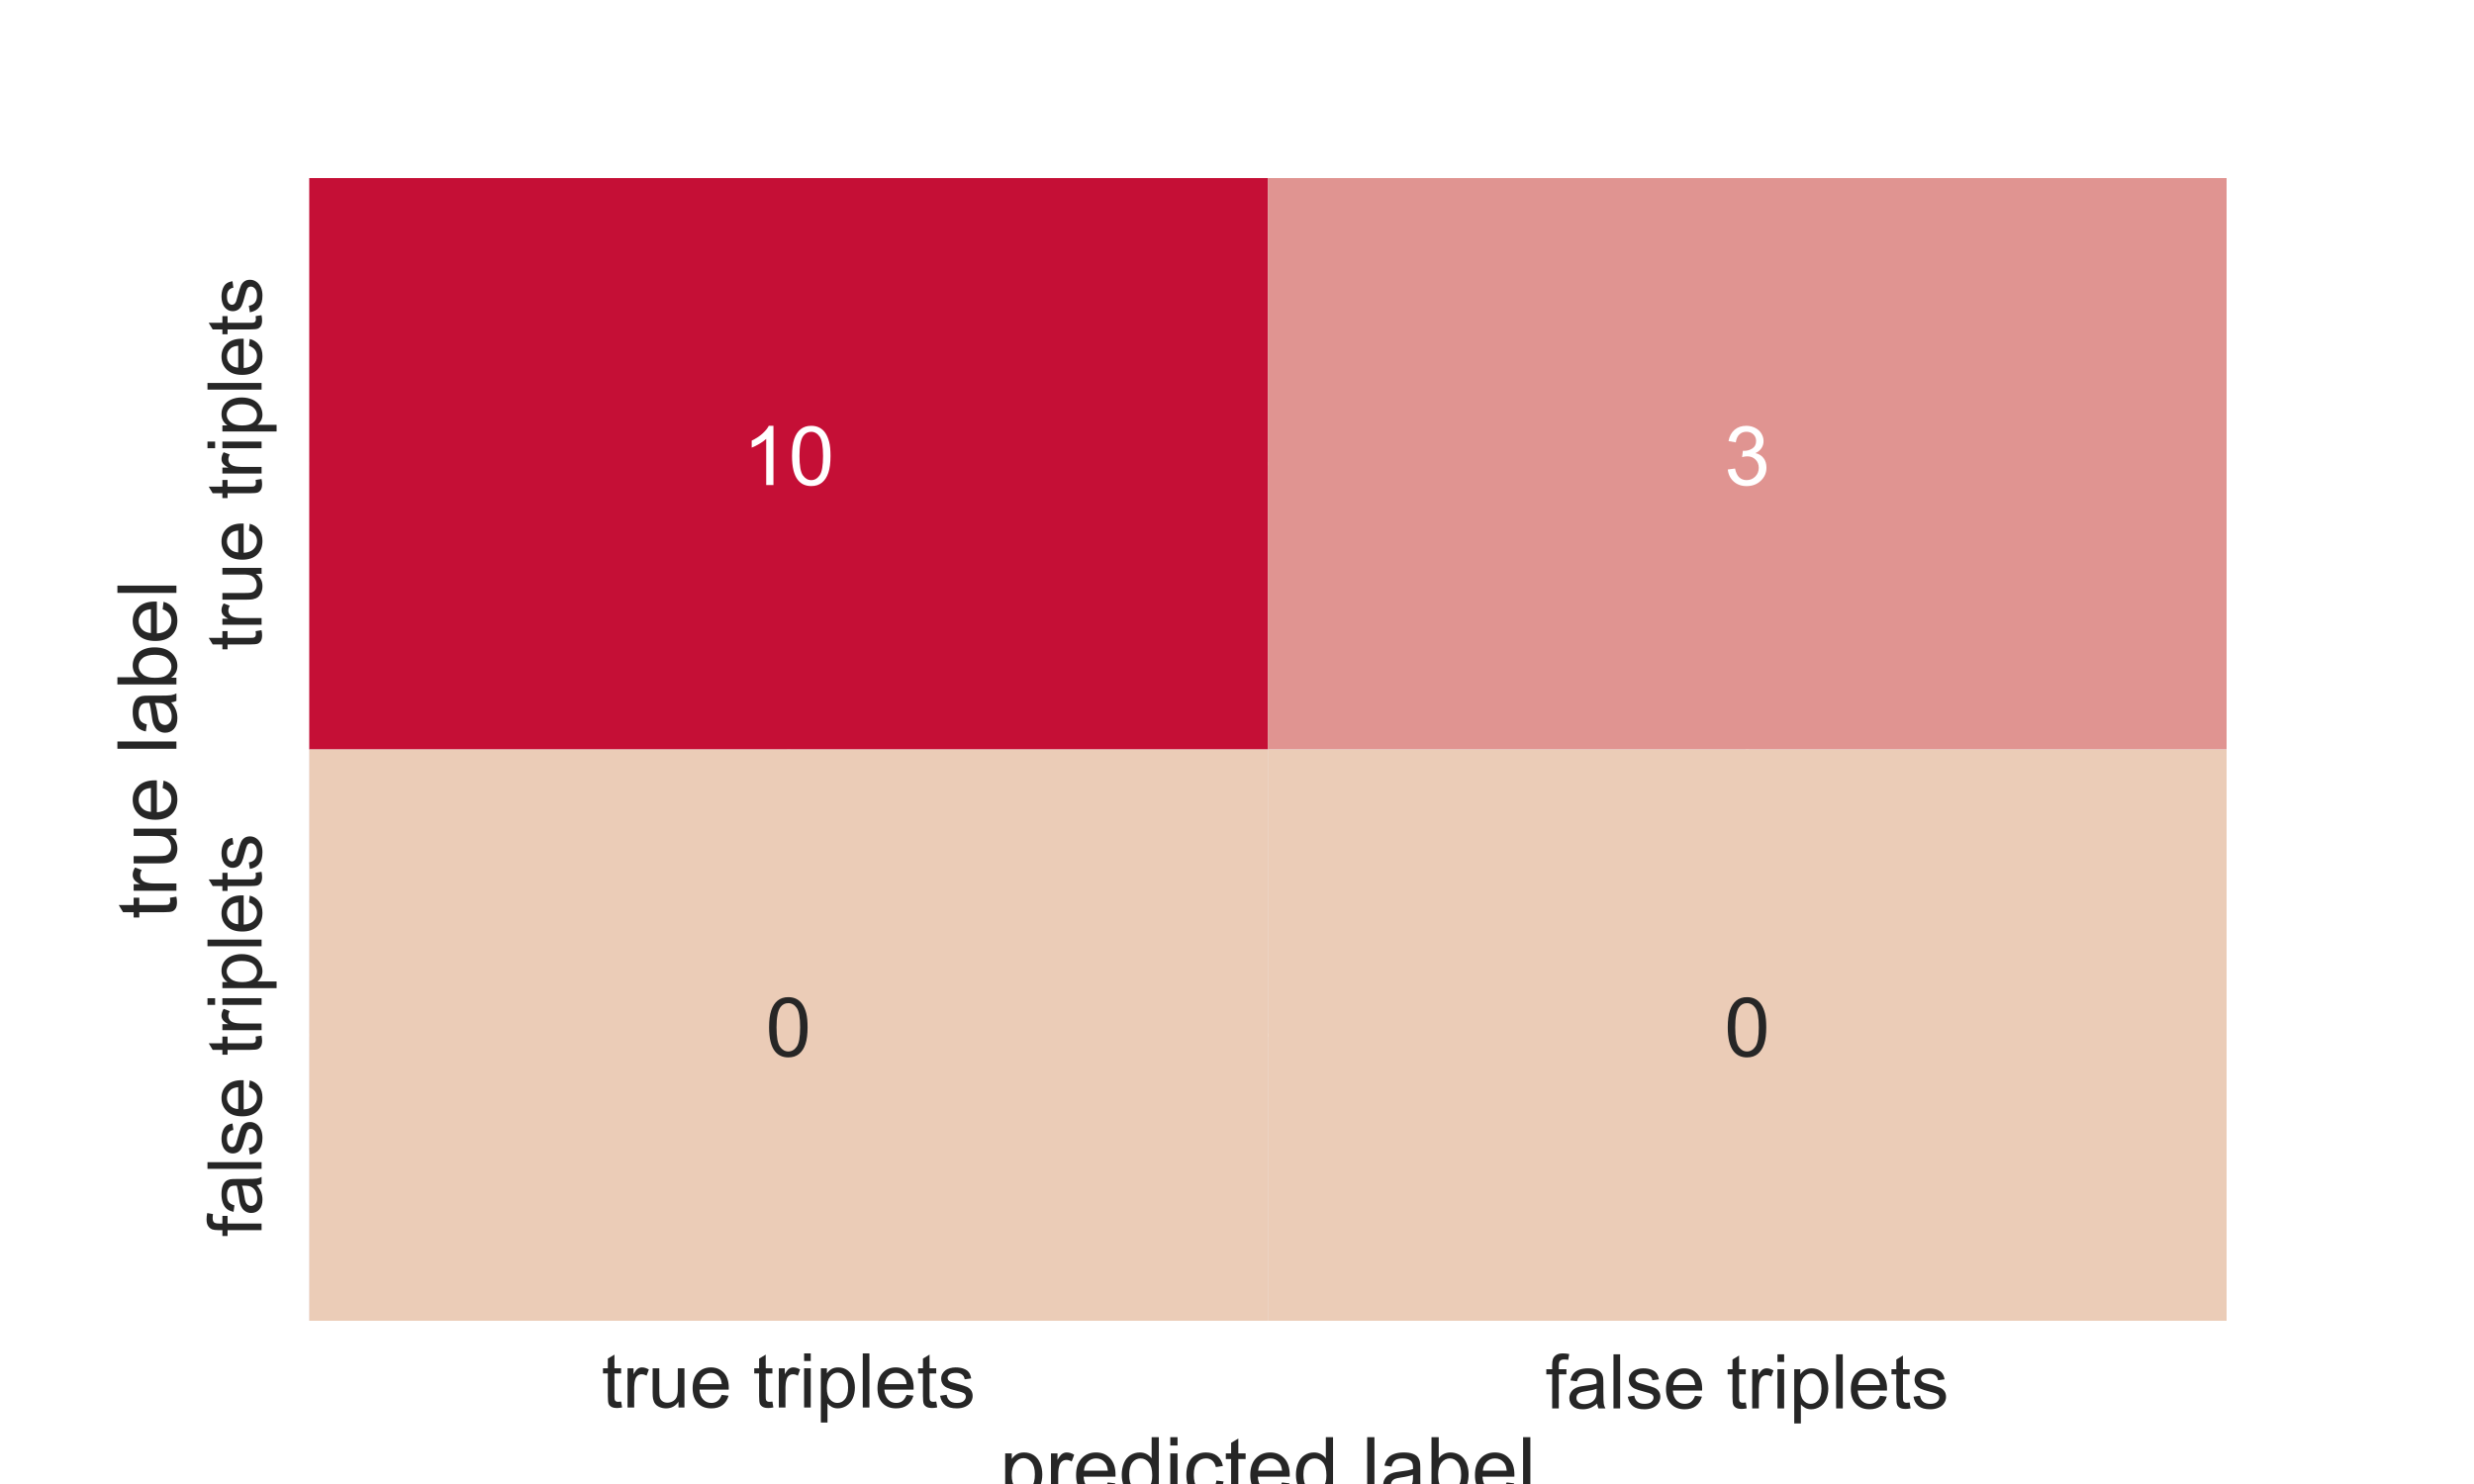
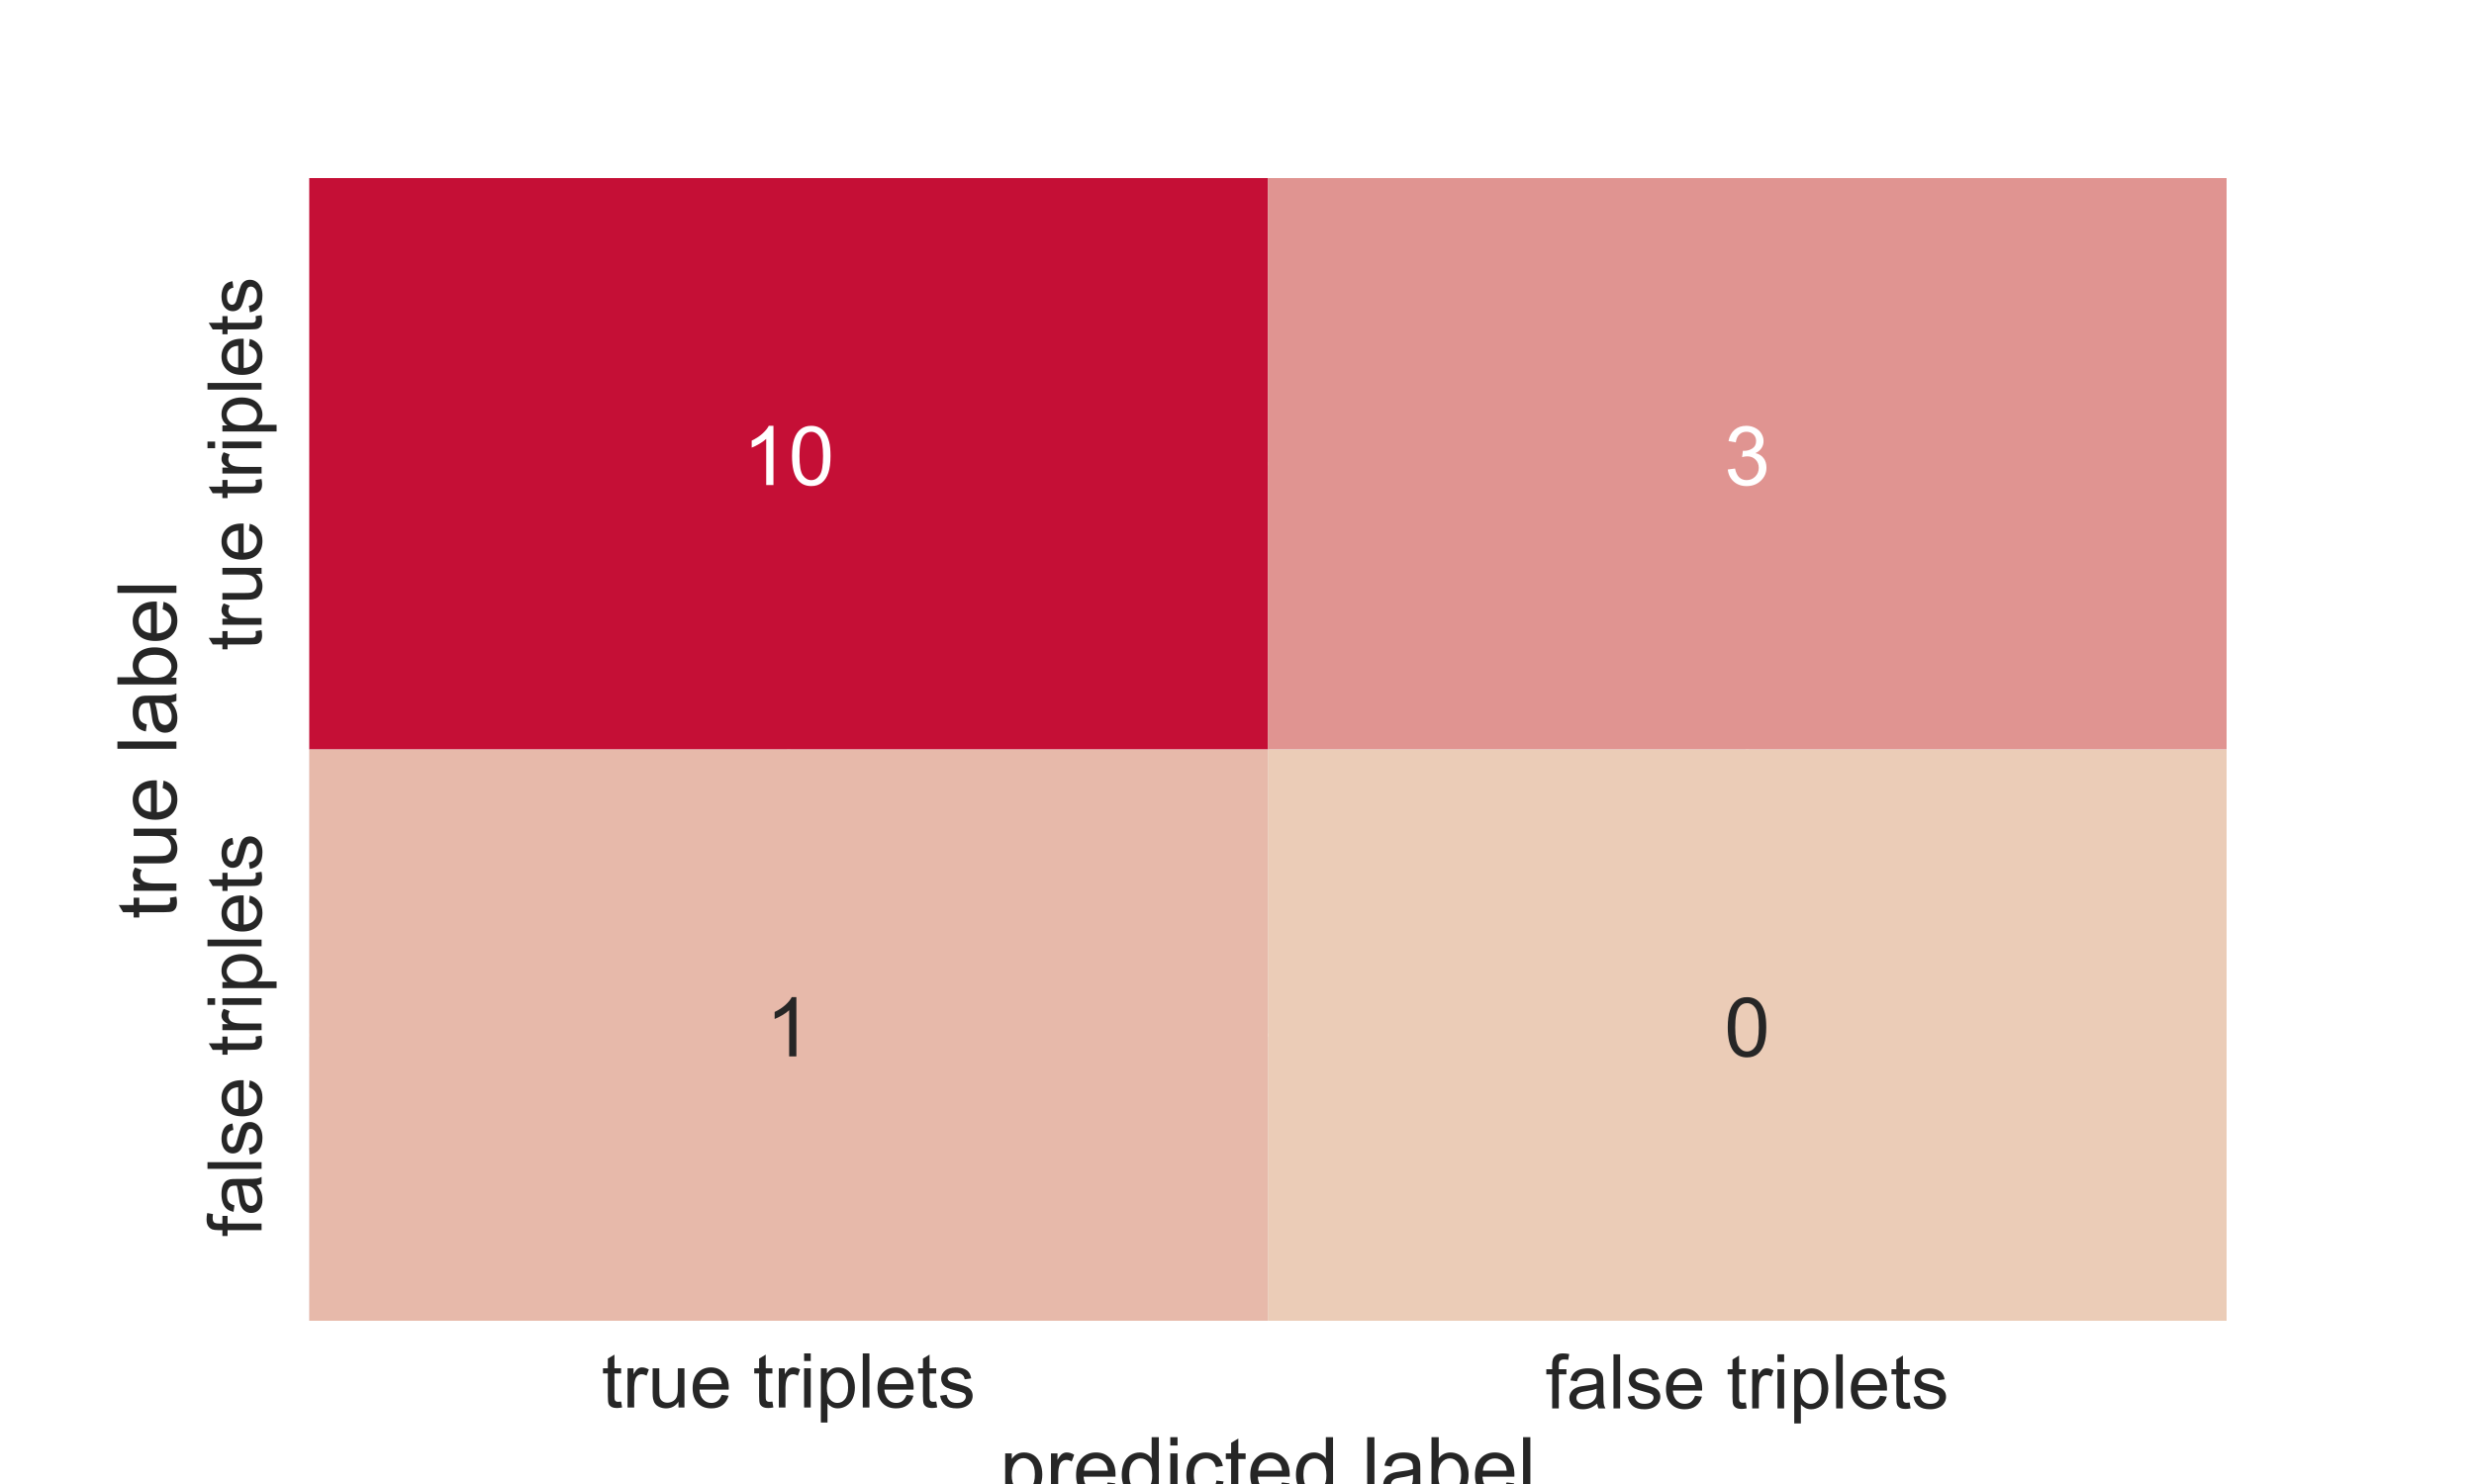
<svg xmlns="http://www.w3.org/2000/svg" xmlns:xlink="http://www.w3.org/1999/xlink" width="720pt" height="432pt" viewBox="0 0 720 432" version="1.1">
  <defs>
    <style type="text/css">*{stroke-linejoin: round; stroke-linecap: butt}</style>
  </defs>
  <g id="figure_1">
    <g id="patch_1">
      <path d="M 0 432  L 720 432  L 720 0  L 0 0  z " style="fill: #ffffff" />
    </g>
    <g id="axes_1">
      <g id="patch_2">
        <path d="M 90 384.48  L 648 384.48  L 648 51.84  L 90 51.84  z " style="fill: #eaeaf2" />
      </g>
      <g id="matplotlib.axis_1">
        <g id="xtick_1">
          <g id="line2d_1">
-             <path d="M 229.5 384.48  L 229.5 51.84  " clip-path="url(#pe668a336be)" style="fill: none; stroke: #ffffff; stroke-linecap: round" />
+             <path d="M 229.5 384.48  L 229.5 51.84  " clip-path="url(#p6e86c704be)" style="fill: none; stroke: #ffffff; stroke-linecap: round" />
          </g>
          <g id="text_1">
            <g style="fill: #262626" transform="translate(175.0947 409.7272) scale(0.22 -0.22)">
              <defs>
                <path id="ArialMT-74" d="M 1650 503  L 1731 6  Q 1494 -44 1306 -44  Q 1000 -44 831 53  Q 663 150 594 308  Q 525 466 525 972  L 525 2881  L 113 2881  L 113 3319  L 525 3319  L 525 4141  L 1084 4478  L 1084 3319  L 1650 3319  L 1650 2881  L 1084 2881  L 1084 941  Q 1084 700 1114 631  Q 1144 563 1211 522  Q 1278 481 1403 481  Q 1497 481 1650 503  z " transform="scale(0.015625)" />
                <path id="ArialMT-72" d="M 416 0  L 416 3319  L 922 3319  L 922 2816  Q 1116 3169 1280 3281  Q 1444 3394 1641 3394  Q 1925 3394 2219 3213  L 2025 2691  Q 1819 2813 1613 2813  Q 1428 2813 1281 2702  Q 1134 2591 1072 2394  Q 978 2094 978 1738  L 978 0  L 416 0  z " transform="scale(0.015625)" />
                <path id="ArialMT-75" d="M 2597 0  L 2597 488  Q 2209 -75 1544 -75  Q 1250 -75 995 37  Q 741 150 617 320  Q 494 491 444 738  Q 409 903 409 1263  L 409 3319  L 972 3319  L 972 1478  Q 972 1038 1006 884  Q 1059 663 1231 536  Q 1403 409 1656 409  Q 1909 409 2131 539  Q 2353 669 2445 892  Q 2538 1116 2538 1541  L 2538 3319  L 3100 3319  L 3100 0  L 2597 0  z " transform="scale(0.015625)" />
                <path id="ArialMT-65" d="M 2694 1069  L 3275 997  Q 3138 488 2766 206  Q 2394 -75 1816 -75  Q 1088 -75 661 373  Q 234 822 234 1631  Q 234 2469 665 2931  Q 1097 3394 1784 3394  Q 2450 3394 2872 2941  Q 3294 2488 3294 1666  Q 3294 1616 3291 1516  L 816 1516  Q 847 969 1125 678  Q 1403 388 1819 388  Q 2128 388 2347 550  Q 2566 713 2694 1069  z M 847 1978  L 2700 1978  Q 2663 2397 2488 2606  Q 2219 2931 1791 2931  Q 1403 2931 1139 2672  Q 875 2413 847 1978  z " transform="scale(0.015625)" />
                <path id="ArialMT-20" transform="scale(0.015625)" />
                <path id="ArialMT-69" d="M 425 3934  L 425 4581  L 988 4581  L 988 3934  L 425 3934  z M 425 0  L 425 3319  L 988 3319  L 988 0  L 425 0  z " transform="scale(0.015625)" />
                <path id="ArialMT-70" d="M 422 -1272  L 422 3319  L 934 3319  L 934 2888  Q 1116 3141 1344 3267  Q 1572 3394 1897 3394  Q 2322 3394 2647 3175  Q 2972 2956 3137 2557  Q 3303 2159 3303 1684  Q 3303 1175 3120 767  Q 2938 359 2589 142  Q 2241 -75 1856 -75  Q 1575 -75 1351 44  Q 1128 163 984 344  L 984 -1272  L 422 -1272  z M 931 1641  Q 931 1000 1190 694  Q 1450 388 1819 388  Q 2194 388 2461 705  Q 2728 1022 2728 1688  Q 2728 2322 2467 2637  Q 2206 2953 1844 2953  Q 1484 2953 1207 2617  Q 931 2281 931 1641  z " transform="scale(0.015625)" />
                <path id="ArialMT-6c" d="M 409 0  L 409 4581  L 972 4581  L 972 0  L 409 0  z " transform="scale(0.015625)" />
                <path id="ArialMT-73" d="M 197 991  L 753 1078  Q 800 744 1014 566  Q 1228 388 1613 388  Q 2000 388 2187 545  Q 2375 703 2375 916  Q 2375 1106 2209 1216  Q 2094 1291 1634 1406  Q 1016 1563 777 1677  Q 538 1791 414 1992  Q 291 2194 291 2438  Q 291 2659 392 2848  Q 494 3038 669 3163  Q 800 3259 1026 3326  Q 1253 3394 1513 3394  Q 1903 3394 2198 3281  Q 2494 3169 2634 2976  Q 2775 2784 2828 2463  L 2278 2388  Q 2241 2644 2061 2787  Q 1881 2931 1553 2931  Q 1166 2931 1000 2803  Q 834 2675 834 2503  Q 834 2394 903 2306  Q 972 2216 1119 2156  Q 1203 2125 1616 2013  Q 2213 1853 2448 1751  Q 2684 1650 2818 1456  Q 2953 1263 2953 975  Q 2953 694 2789 445  Q 2625 197 2315 61  Q 2006 -75 1616 -75  Q 969 -75 630 194  Q 291 463 197 991  z " transform="scale(0.015625)" />
              </defs>
              <use xlink:href="#ArialMT-74" />
              <use xlink:href="#ArialMT-72" x="27.783" />
              <use xlink:href="#ArialMT-75" x="61.084" />
              <use xlink:href="#ArialMT-65" x="116.699" />
              <use xlink:href="#ArialMT-20" x="172.314" />
              <use xlink:href="#ArialMT-74" x="200.098" />
              <use xlink:href="#ArialMT-72" x="227.881" />
              <use xlink:href="#ArialMT-69" x="261.182" />
              <use xlink:href="#ArialMT-70" x="283.398" />
              <use xlink:href="#ArialMT-6c" x="339.014" />
              <use xlink:href="#ArialMT-65" x="361.23" />
              <use xlink:href="#ArialMT-74" x="416.846" />
              <use xlink:href="#ArialMT-73" x="444.629" />
            </g>
          </g>
        </g>
        <g id="xtick_2">
          <g id="line2d_2">
-             <path d="M 508.5 384.48  L 508.5 51.84  " clip-path="url(#pe668a336be)" style="fill: none; stroke: #ffffff; stroke-linecap: round" />
+             <path d="M 508.5 384.48  L 508.5 51.84  " clip-path="url(#p6e86c704be)" style="fill: none; stroke: #ffffff; stroke-linecap: round" />
          </g>
          <g id="text_2">
            <g style="fill: #262626" transform="translate(449.8133 409.9953) scale(0.22 -0.22)">
              <defs>
                <path id="ArialMT-66" d="M 556 0  L 556 2881  L 59 2881  L 59 3319  L 556 3319  L 556 3672  Q 556 4006 616 4169  Q 697 4388 901 4523  Q 1106 4659 1475 4659  Q 1713 4659 2000 4603  L 1916 4113  Q 1741 4144 1584 4144  Q 1328 4144 1222 4034  Q 1116 3925 1116 3625  L 1116 3319  L 1763 3319  L 1763 2881  L 1116 2881  L 1116 0  L 556 0  z " transform="scale(0.015625)" />
                <path id="ArialMT-61" d="M 2588 409  Q 2275 144 1986 34  Q 1697 -75 1366 -75  Q 819 -75 525 192  Q 231 459 231 875  Q 231 1119 342 1320  Q 453 1522 633 1644  Q 813 1766 1038 1828  Q 1203 1872 1538 1913  Q 2219 1994 2541 2106  Q 2544 2222 2544 2253  Q 2544 2597 2384 2738  Q 2169 2928 1744 2928  Q 1347 2928 1158 2789  Q 969 2650 878 2297  L 328 2372  Q 403 2725 575 2942  Q 747 3159 1072 3276  Q 1397 3394 1825 3394  Q 2250 3394 2515 3294  Q 2781 3194 2906 3042  Q 3031 2891 3081 2659  Q 3109 2516 3109 2141  L 3109 1391  Q 3109 606 3145 398  Q 3181 191 3288 0  L 2700 0  Q 2613 175 2588 409  z M 2541 1666  Q 2234 1541 1622 1453  Q 1275 1403 1131 1340  Q 988 1278 909 1158  Q 831 1038 831 891  Q 831 666 1001 516  Q 1172 366 1500 366  Q 1825 366 2078 508  Q 2331 650 2450 897  Q 2541 1088 2541 1459  L 2541 1666  z " transform="scale(0.015625)" />
              </defs>
              <use xlink:href="#ArialMT-66" />
              <use xlink:href="#ArialMT-61" x="27.783" />
              <use xlink:href="#ArialMT-6c" x="83.398" />
              <use xlink:href="#ArialMT-73" x="105.615" />
              <use xlink:href="#ArialMT-65" x="155.615" />
              <use xlink:href="#ArialMT-20" x="211.23" />
              <use xlink:href="#ArialMT-74" x="239.014" />
              <use xlink:href="#ArialMT-72" x="266.797" />
              <use xlink:href="#ArialMT-69" x="300.098" />
              <use xlink:href="#ArialMT-70" x="322.314" />
              <use xlink:href="#ArialMT-6c" x="377.93" />
              <use xlink:href="#ArialMT-65" x="400.146" />
              <use xlink:href="#ArialMT-74" x="455.762" />
              <use xlink:href="#ArialMT-73" x="483.545" />
            </g>
          </g>
        </g>
        <g id="text_3">
          <g style="fill: #262626" transform="translate(290.9531 435.5466) scale(0.24 -0.24)">
            <defs>
              <path id="ArialMT-64" d="M 2575 0  L 2575 419  Q 2259 -75 1647 -75  Q 1250 -75 917 144  Q 584 363 401 755  Q 219 1147 219 1656  Q 219 2153 384 2558  Q 550 2963 881 3178  Q 1213 3394 1622 3394  Q 1922 3394 2156 3267  Q 2391 3141 2538 2938  L 2538 4581  L 3097 4581  L 3097 0  L 2575 0  z M 797 1656  Q 797 1019 1065 703  Q 1334 388 1700 388  Q 2069 388 2326 689  Q 2584 991 2584 1609  Q 2584 2291 2321 2609  Q 2059 2928 1675 2928  Q 1300 2928 1048 2622  Q 797 2316 797 1656  z " transform="scale(0.015625)" />
              <path id="ArialMT-63" d="M 2588 1216  L 3141 1144  Q 3050 572 2676 248  Q 2303 -75 1759 -75  Q 1078 -75 664 370  Q 250 816 250 1647  Q 250 2184 428 2587  Q 606 2991 970 3192  Q 1334 3394 1763 3394  Q 2303 3394 2647 3120  Q 2991 2847 3088 2344  L 2541 2259  Q 2463 2594 2264 2762  Q 2066 2931 1784 2931  Q 1359 2931 1093 2626  Q 828 2322 828 1663  Q 828 994 1084 691  Q 1341 388 1753 388  Q 2084 388 2306 591  Q 2528 794 2588 1216  z " transform="scale(0.015625)" />
              <path id="ArialMT-62" d="M 941 0  L 419 0  L 419 4581  L 981 4581  L 981 2947  Q 1338 3394 1891 3394  Q 2197 3394 2470 3270  Q 2744 3147 2920 2923  Q 3097 2700 3197 2384  Q 3297 2069 3297 1709  Q 3297 856 2875 390  Q 2453 -75 1863 -75  Q 1275 -75 941 416  L 941 0  z M 934 1684  Q 934 1088 1097 822  Q 1363 388 1816 388  Q 2184 388 2453 708  Q 2722 1028 2722 1663  Q 2722 2313 2464 2622  Q 2206 2931 1841 2931  Q 1472 2931 1203 2611  Q 934 2291 934 1684  z " transform="scale(0.015625)" />
            </defs>
            <use xlink:href="#ArialMT-70" />
            <use xlink:href="#ArialMT-72" x="55.615" />
            <use xlink:href="#ArialMT-65" x="88.916" />
            <use xlink:href="#ArialMT-64" x="144.531" />
            <use xlink:href="#ArialMT-69" x="200.146" />
            <use xlink:href="#ArialMT-63" x="222.363" />
            <use xlink:href="#ArialMT-74" x="272.363" />
            <use xlink:href="#ArialMT-65" x="300.146" />
            <use xlink:href="#ArialMT-64" x="355.762" />
            <use xlink:href="#ArialMT-20" x="411.377" />
            <use xlink:href="#ArialMT-6c" x="439.16" />
            <use xlink:href="#ArialMT-61" x="461.377" />
            <use xlink:href="#ArialMT-62" x="516.992" />
            <use xlink:href="#ArialMT-65" x="572.607" />
            <use xlink:href="#ArialMT-6c" x="628.223" />
          </g>
        </g>
      </g>
      <g id="matplotlib.axis_2">
        <g id="ytick_1">
          <g id="line2d_3">
-             <path d="M 90 135  L 648 135  " clip-path="url(#pe668a336be)" style="fill: none; stroke: #ffffff; stroke-linecap: round" />
+             <path d="M 90 135  L 648 135  " clip-path="url(#p6e86c704be)" style="fill: none; stroke: #ffffff; stroke-linecap: round" />
          </g>
          <g id="text_4">
            <g style="fill: #262626" transform="translate(76.1275 189.4053) rotate(-90) scale(0.22 -0.22)">
              <use xlink:href="#ArialMT-74" />
              <use xlink:href="#ArialMT-72" x="27.783" />
              <use xlink:href="#ArialMT-75" x="61.084" />
              <use xlink:href="#ArialMT-65" x="116.699" />
              <use xlink:href="#ArialMT-20" x="172.314" />
              <use xlink:href="#ArialMT-74" x="200.098" />
              <use xlink:href="#ArialMT-72" x="227.881" />
              <use xlink:href="#ArialMT-69" x="261.182" />
              <use xlink:href="#ArialMT-70" x="283.398" />
              <use xlink:href="#ArialMT-6c" x="339.014" />
              <use xlink:href="#ArialMT-65" x="361.23" />
              <use xlink:href="#ArialMT-74" x="416.846" />
              <use xlink:href="#ArialMT-73" x="444.629" />
            </g>
          </g>
        </g>
        <g id="ytick_2">
          <g id="line2d_4">
-             <path d="M 90 301.32  L 648 301.32  " clip-path="url(#pe668a336be)" style="fill: none; stroke: #ffffff; stroke-linecap: round" />
+             <path d="M 90 301.32  L 648 301.32  " clip-path="url(#p6e86c704be)" style="fill: none; stroke: #ffffff; stroke-linecap: round" />
          </g>
          <g id="text_5">
            <g style="fill: #262626" transform="translate(76.1275 360.0067) rotate(-90) scale(0.22 -0.22)">
              <use xlink:href="#ArialMT-66" />
              <use xlink:href="#ArialMT-61" x="27.783" />
              <use xlink:href="#ArialMT-6c" x="83.398" />
              <use xlink:href="#ArialMT-73" x="105.615" />
              <use xlink:href="#ArialMT-65" x="155.615" />
              <use xlink:href="#ArialMT-20" x="211.23" />
              <use xlink:href="#ArialMT-74" x="239.014" />
              <use xlink:href="#ArialMT-72" x="266.797" />
              <use xlink:href="#ArialMT-69" x="300.098" />
              <use xlink:href="#ArialMT-70" x="322.314" />
              <use xlink:href="#ArialMT-6c" x="377.93" />
              <use xlink:href="#ArialMT-65" x="400.146" />
              <use xlink:href="#ArialMT-74" x="455.762" />
              <use xlink:href="#ArialMT-73" x="483.545" />
            </g>
          </g>
        </g>
        <g id="text_6">
          <g style="fill: #262626" transform="translate(51.34219 267.5213) rotate(-90) scale(0.24 -0.24)">
            <use xlink:href="#ArialMT-74" />
            <use xlink:href="#ArialMT-72" x="27.783" />
            <use xlink:href="#ArialMT-75" x="61.084" />
            <use xlink:href="#ArialMT-65" x="116.699" />
            <use xlink:href="#ArialMT-20" x="172.314" />
            <use xlink:href="#ArialMT-6c" x="200.098" />
            <use xlink:href="#ArialMT-61" x="222.314" />
            <use xlink:href="#ArialMT-62" x="277.93" />
            <use xlink:href="#ArialMT-65" x="333.545" />
            <use xlink:href="#ArialMT-6c" x="389.16" />
          </g>
        </g>
      </g>
      <g id="QuadMesh_1">
-         <path d="M 90 51.84  L 369 51.84  L 369 218.16  L 90 218.16  L 90 51.84  " clip-path="url(#pe668a336be)" style="fill: #c50f36" />
-         <path d="M 369 51.84  L 648 51.84  L 648 218.16  L 369 218.16  L 369 51.84  " clip-path="url(#pe668a336be)" style="fill: #e09491" />
-         <path d="M 90 218.16  L 369 218.16  L 369 384.48  L 90 384.48  L 90 218.16  " clip-path="url(#pe668a336be)" style="fill: #ebccb7" />
-         <path d="M 369 218.16  L 648 218.16  L 648 384.48  L 369 384.48  L 369 218.16  " clip-path="url(#pe668a336be)" style="fill: #ebccb7" />
+         <path d="M 90 51.84  L 369 51.84  L 369 218.16  L 90 218.16  L 90 51.84  " clip-path="url(#p6e86c704be)" style="fill: #c50f36" />
+         <path d="M 369 51.84  L 648 51.84  L 648 218.16  L 369 218.16  L 369 51.84  " clip-path="url(#p6e86c704be)" style="fill: #e09491" />
+         <path d="M 90 218.16  L 369 218.16  L 369 384.48  L 90 384.48  L 90 218.16  " clip-path="url(#p6e86c704be)" style="fill: #e7b9aa" />
+         <path d="M 369 218.16  L 648 218.16  L 648 384.48  L 369 384.48  L 369 218.16  " clip-path="url(#p6e86c704be)" style="fill: #ebccb7" />
      </g>
      <g id="text_7">
        <g style="fill: #ffffff" transform="translate(216.1538 141.2044) scale(0.24 -0.24)">
          <defs>
            <path id="ArialMT-31" d="M 2384 0  L 1822 0  L 1822 3584  Q 1619 3391 1289 3197  Q 959 3003 697 2906  L 697 3450  Q 1169 3672 1522 3987  Q 1875 4303 2022 4600  L 2384 4600  L 2384 0  z " transform="scale(0.015625)" />
            <path id="ArialMT-30" d="M 266 2259  Q 266 3072 433 3567  Q 600 4063 929 4331  Q 1259 4600 1759 4600  Q 2128 4600 2406 4451  Q 2684 4303 2865 4023  Q 3047 3744 3150 3342  Q 3253 2941 3253 2259  Q 3253 1453 3087 958  Q 2922 463 2592 192  Q 2263 -78 1759 -78  Q 1097 -78 719 397  Q 266 969 266 2259  z M 844 2259  Q 844 1131 1108 757  Q 1372 384 1759 384  Q 2147 384 2411 759  Q 2675 1134 2675 2259  Q 2675 3391 2411 3762  Q 2147 4134 1753 4134  Q 1366 4134 1134 3806  Q 844 3388 844 2259  z " transform="scale(0.015625)" />
          </defs>
          <use xlink:href="#ArialMT-31" />
          <use xlink:href="#ArialMT-30" x="55.615" />
        </g>
      </g>
      <g id="text_8">
        <g style="fill: #ffffff" transform="translate(501.8269 141.2044) scale(0.24 -0.24)">
          <defs>
            <path id="ArialMT-33" d="M 269 1209  L 831 1284  Q 928 806 1161 595  Q 1394 384 1728 384  Q 2125 384 2398 659  Q 2672 934 2672 1341  Q 2672 1728 2419 1979  Q 2166 2231 1775 2231  Q 1616 2231 1378 2169  L 1441 2663  Q 1497 2656 1531 2656  Q 1891 2656 2178 2843  Q 2466 3031 2466 3422  Q 2466 3731 2256 3934  Q 2047 4138 1716 4138  Q 1388 4138 1169 3931  Q 950 3725 888 3313  L 325 3413  Q 428 3978 793 4289  Q 1159 4600 1703 4600  Q 2078 4600 2393 4439  Q 2709 4278 2876 4000  Q 3044 3722 3044 3409  Q 3044 3113 2884 2869  Q 2725 2625 2413 2481  Q 2819 2388 3044 2092  Q 3269 1797 3269 1353  Q 3269 753 2831 336  Q 2394 -81 1725 -81  Q 1122 -81 723 278  Q 325 638 269 1209  z " transform="scale(0.015625)" />
          </defs>
          <use xlink:href="#ArialMT-33" />
        </g>
      </g>
      <g id="text_9">
        <g style="fill: #262626" transform="translate(222.8269 307.5244) scale(0.24 -0.24)">
-           <use xlink:href="#ArialMT-30" />
+           <use xlink:href="#ArialMT-31" />
        </g>
      </g>
      <g id="text_10">
        <g style="fill: #262626" transform="translate(501.8269 307.5244) scale(0.24 -0.24)">
          <use xlink:href="#ArialMT-30" />
        </g>
      </g>
    </g>
  </g>
  <defs>
-     <clipPath id="pe668a336be">
+     <clipPath id="p6e86c704be">
      <rect x="90" y="51.84" width="558" height="332.64" />
    </clipPath>
  </defs>
</svg>
